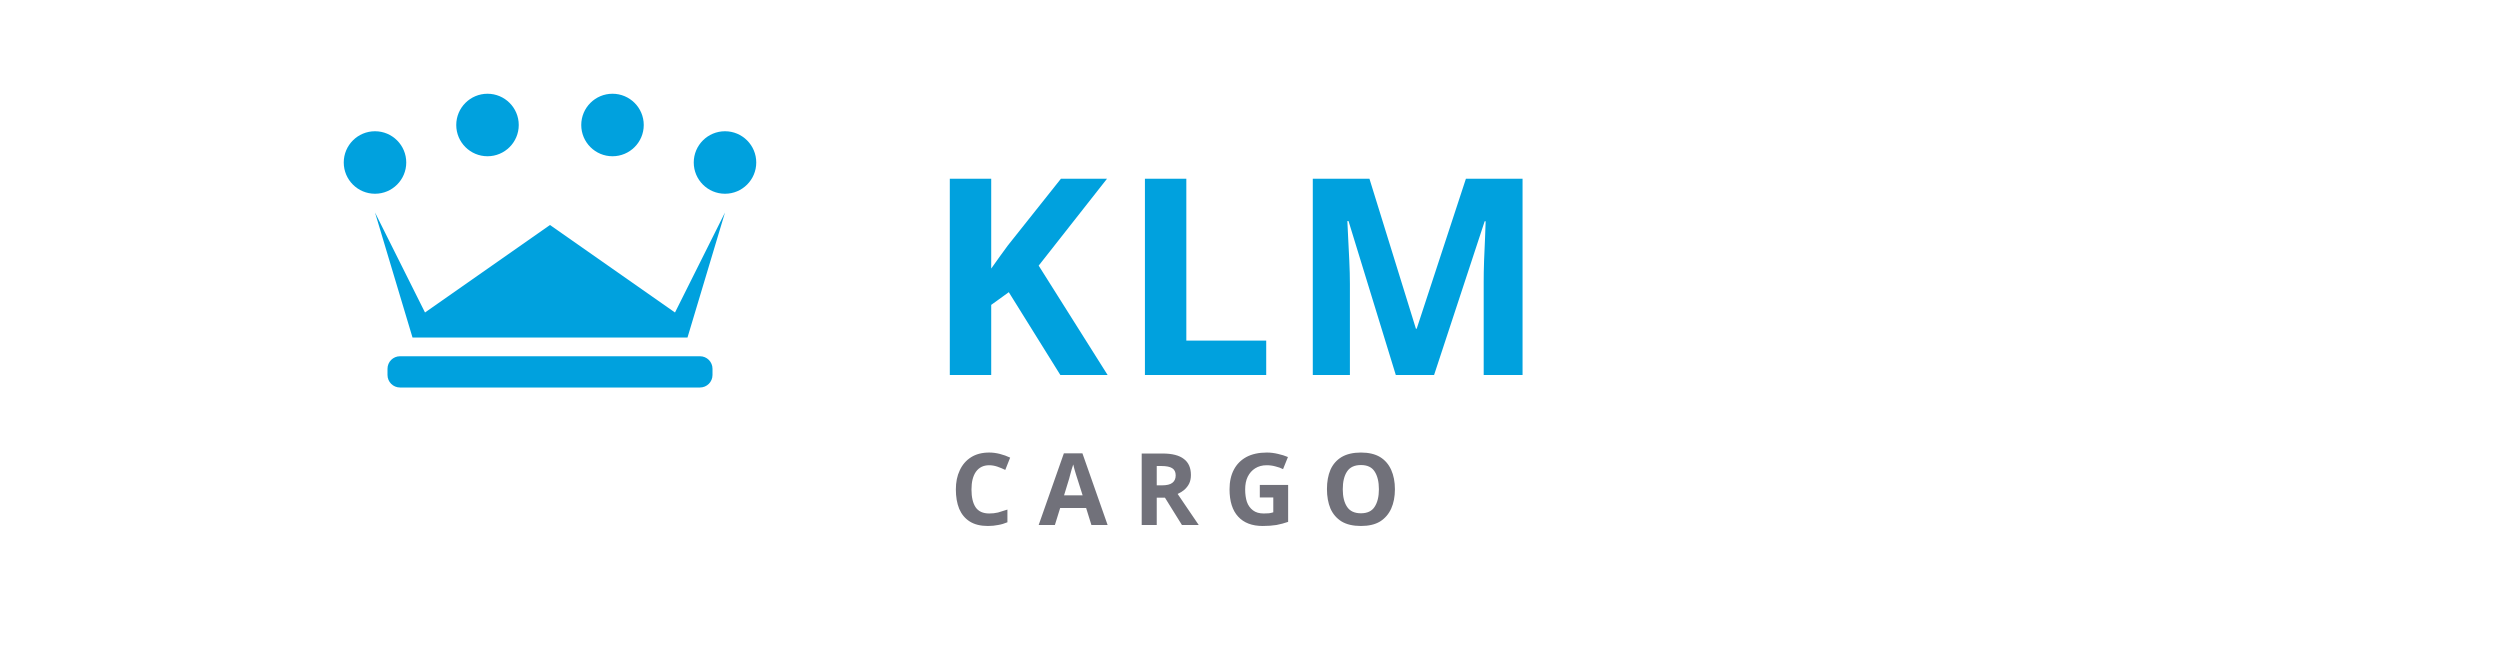
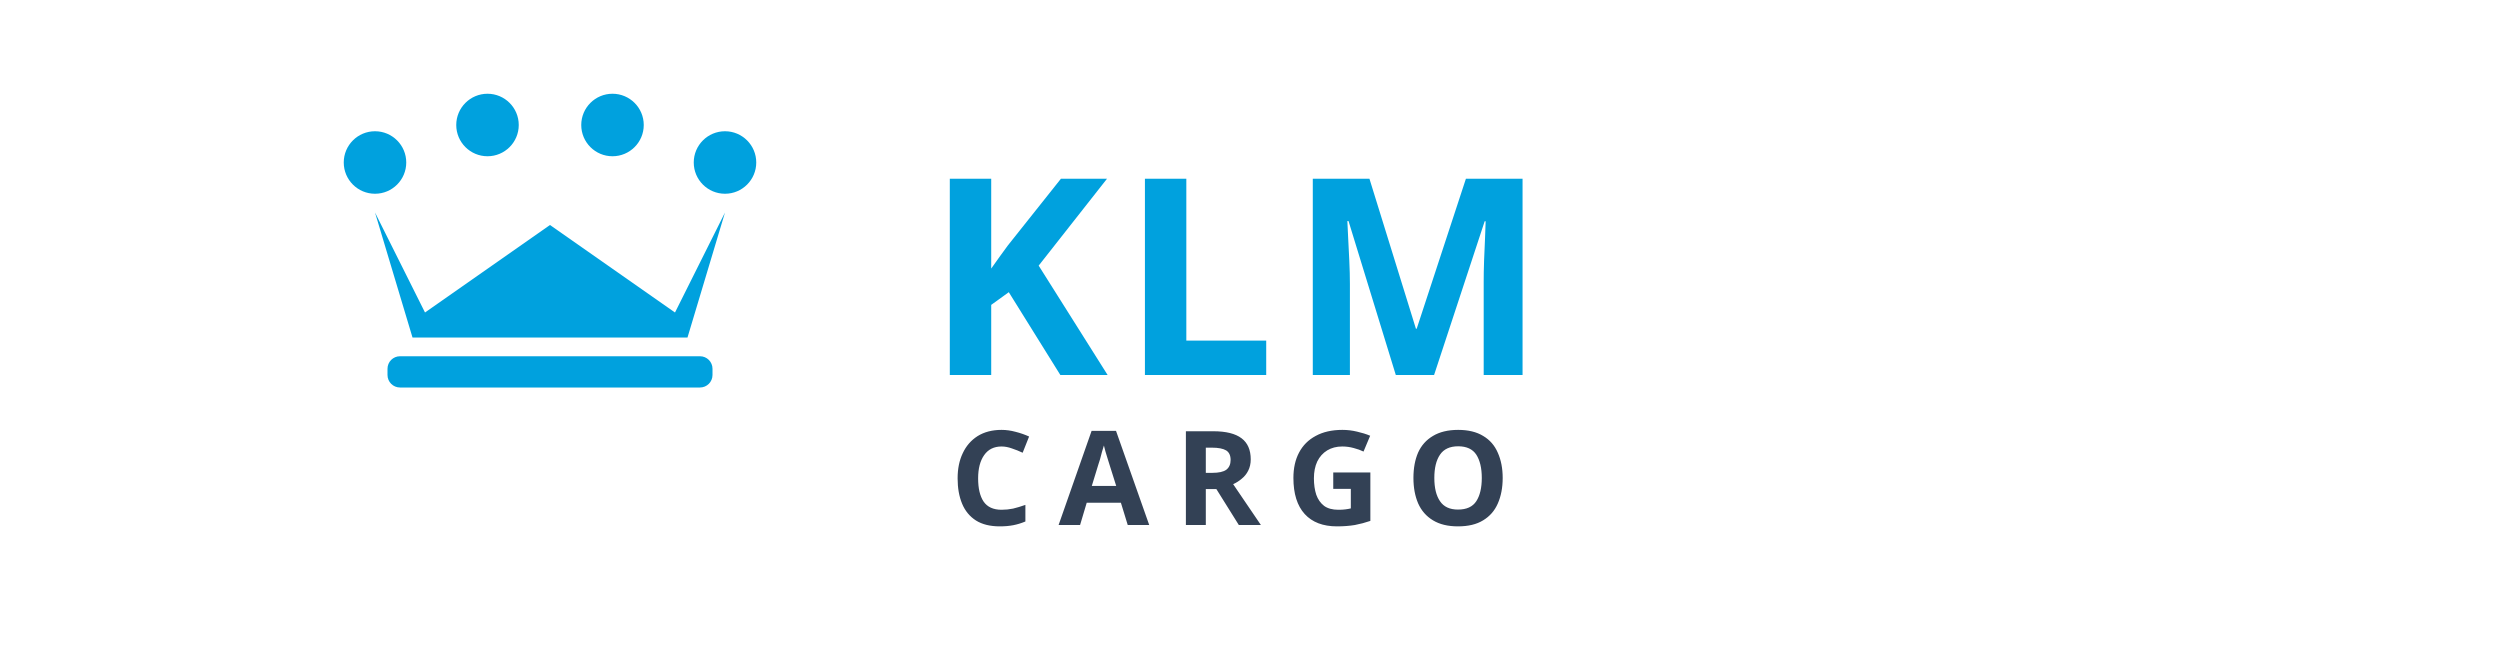
- <svg xmlns="http://www.w3.org/2000/svg" viewBox="0 0 200 52" fill="none">
+ <svg xmlns="http://www.w3.org/2000/svg" text-rendering="geometricPrecision" shape-rendering="geometricPrecision" viewBox="0 0 200 52" fill="none">
  <g transform="translate(18, 6)">
    <g fill="#00A1DE">
      <circle cx="12" cy="7" r="2.5" />
      <circle cx="21" cy="4" r="2.5" />
      <circle cx="31" cy="4" r="2.5" />
      <circle cx="40" cy="7" r="2.5" />
      <path d="M12 11 L16 19 L26 12 L36 19 L40 11 L37 21 L15 21 Z" />
      <rect x="13" y="22.5" width="26" height="2.5" rx="1" />
    </g>
    <text x="56" y="24" font-family="'Arial Black', Impact, sans-serif" font-size="22" font-weight="900" fill="#00A1DE" letter-spacing="1">KLM</text>
-     <text x="58" y="36" font-family="system-ui, sans-serif" font-size="8" font-weight="700" fill="#71717A" letter-spacing="2">CARGO</text>
+     <text x="58" y="36" font-family="system-ui, sans-serif" font-size="10.5" font-weight="800" fill="#334155" letter-spacing="2">CARGO</text>
  </g>
</svg>
